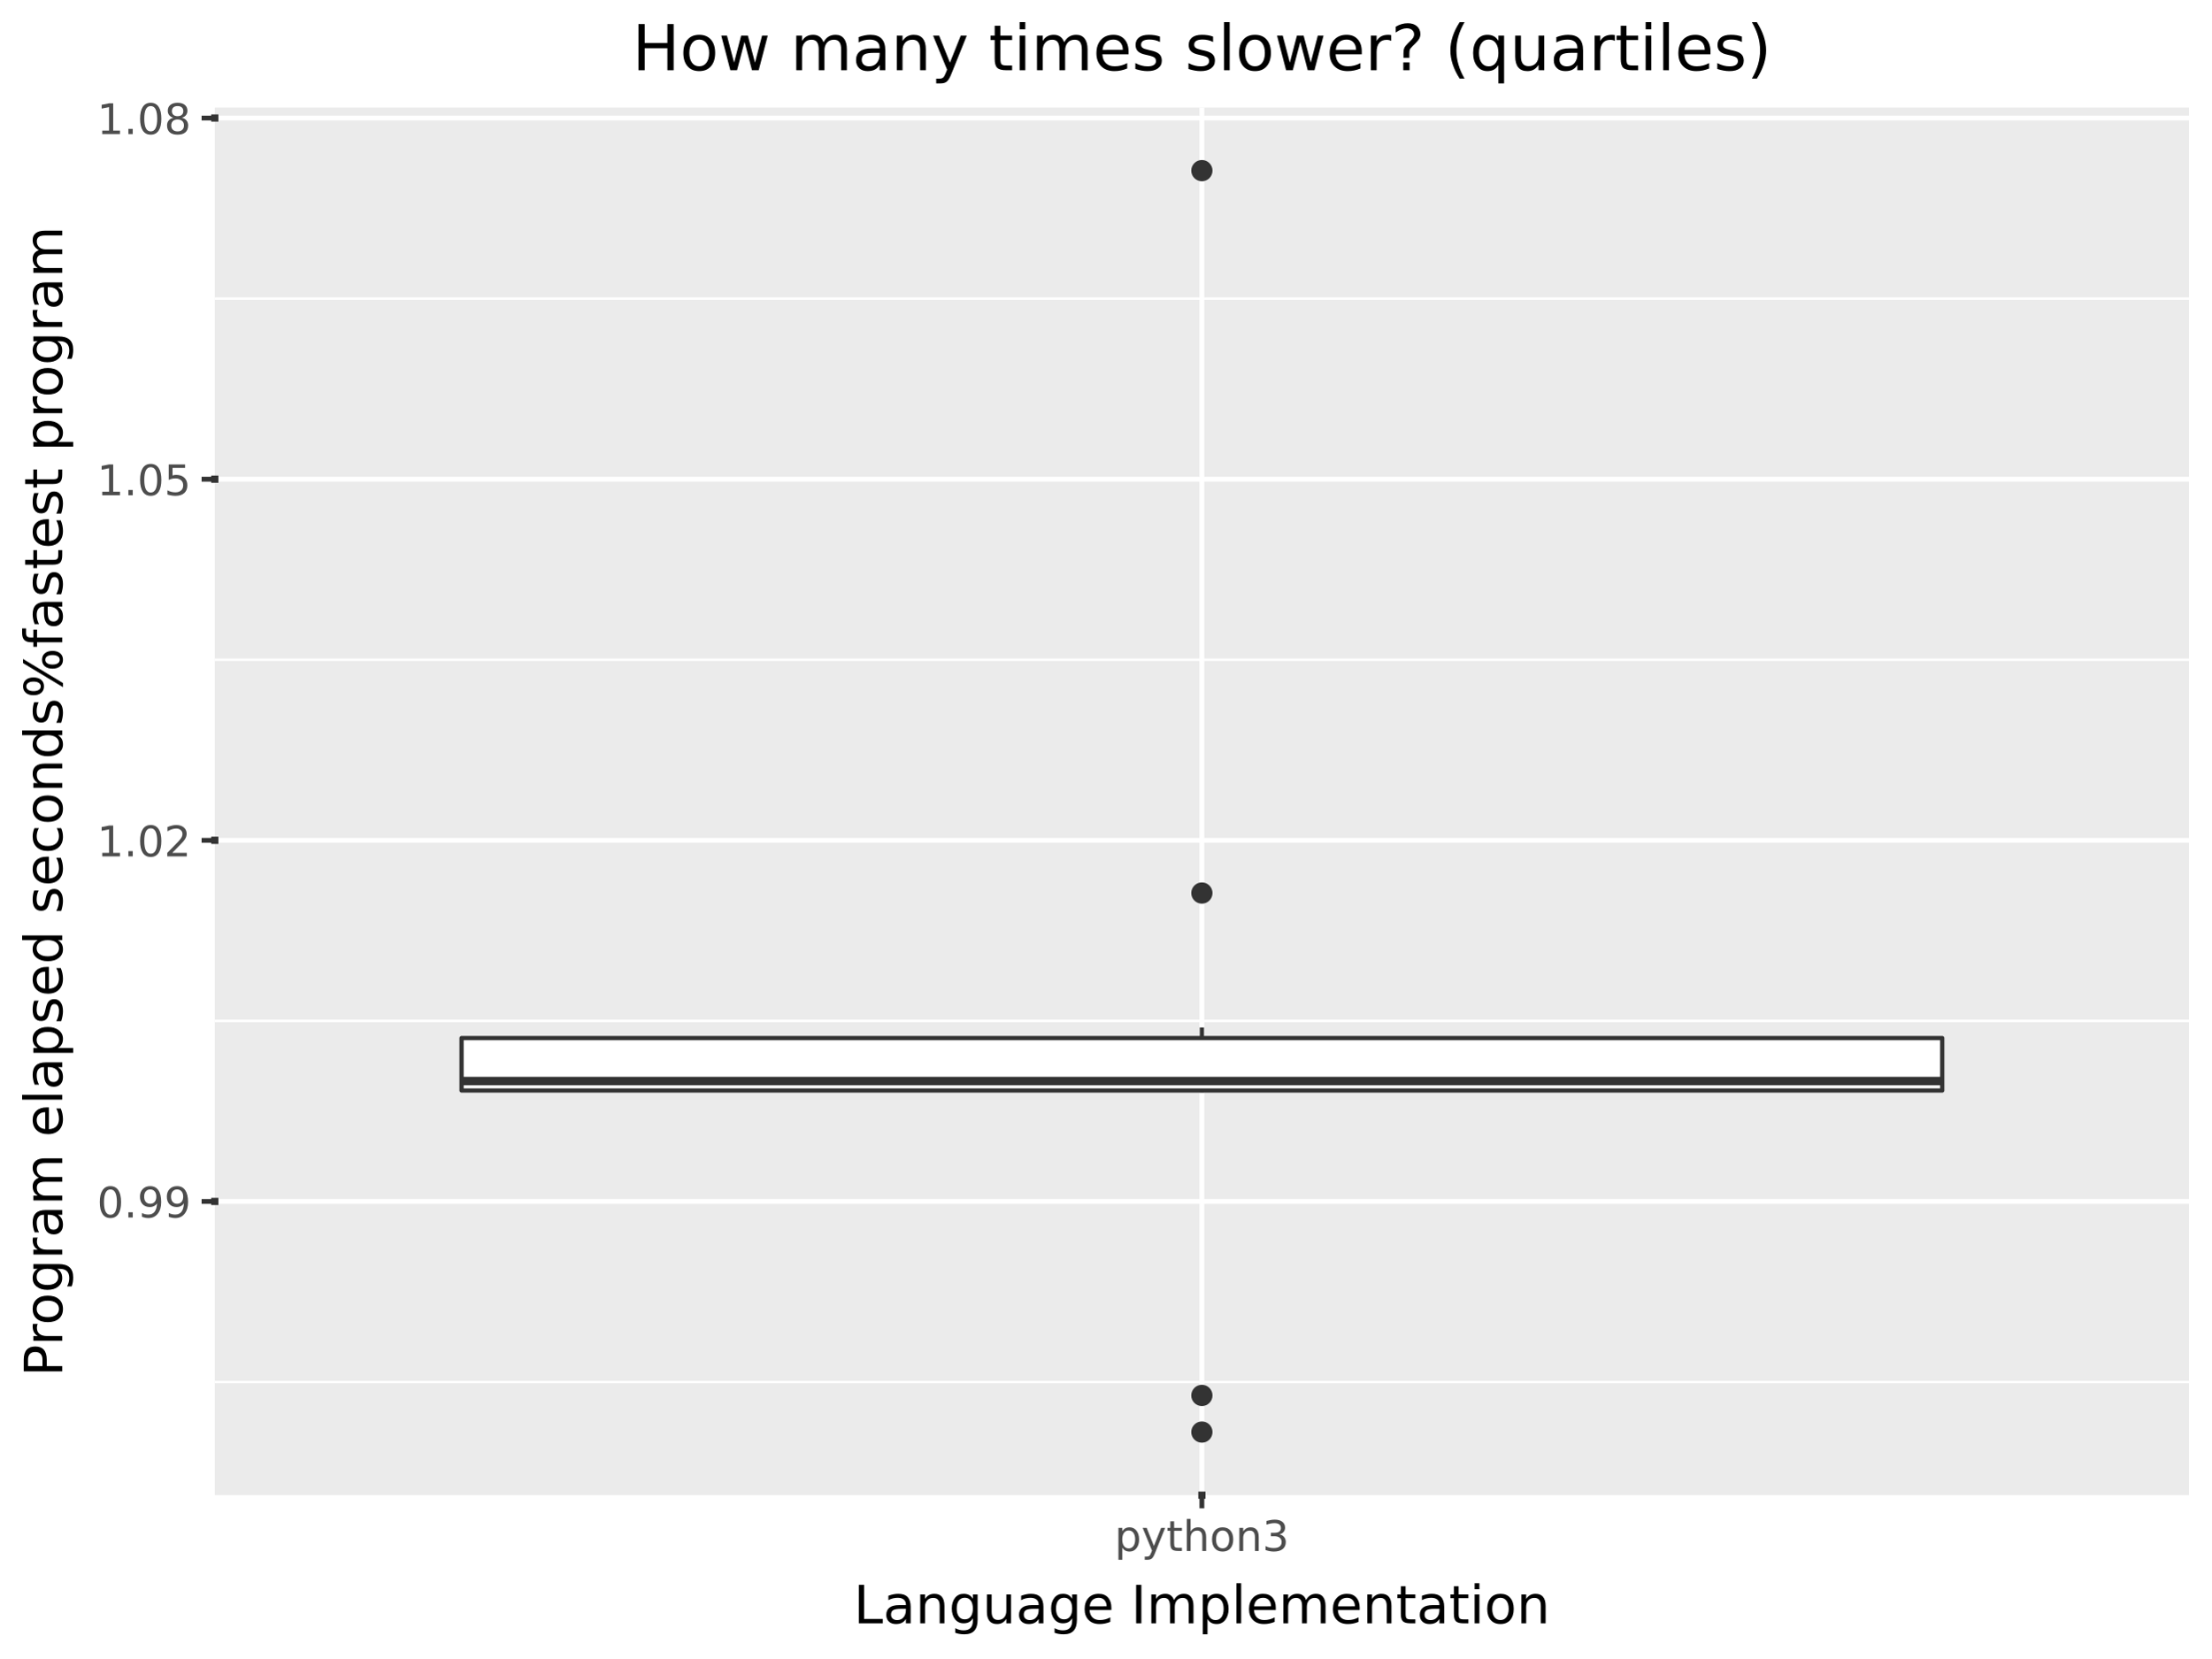
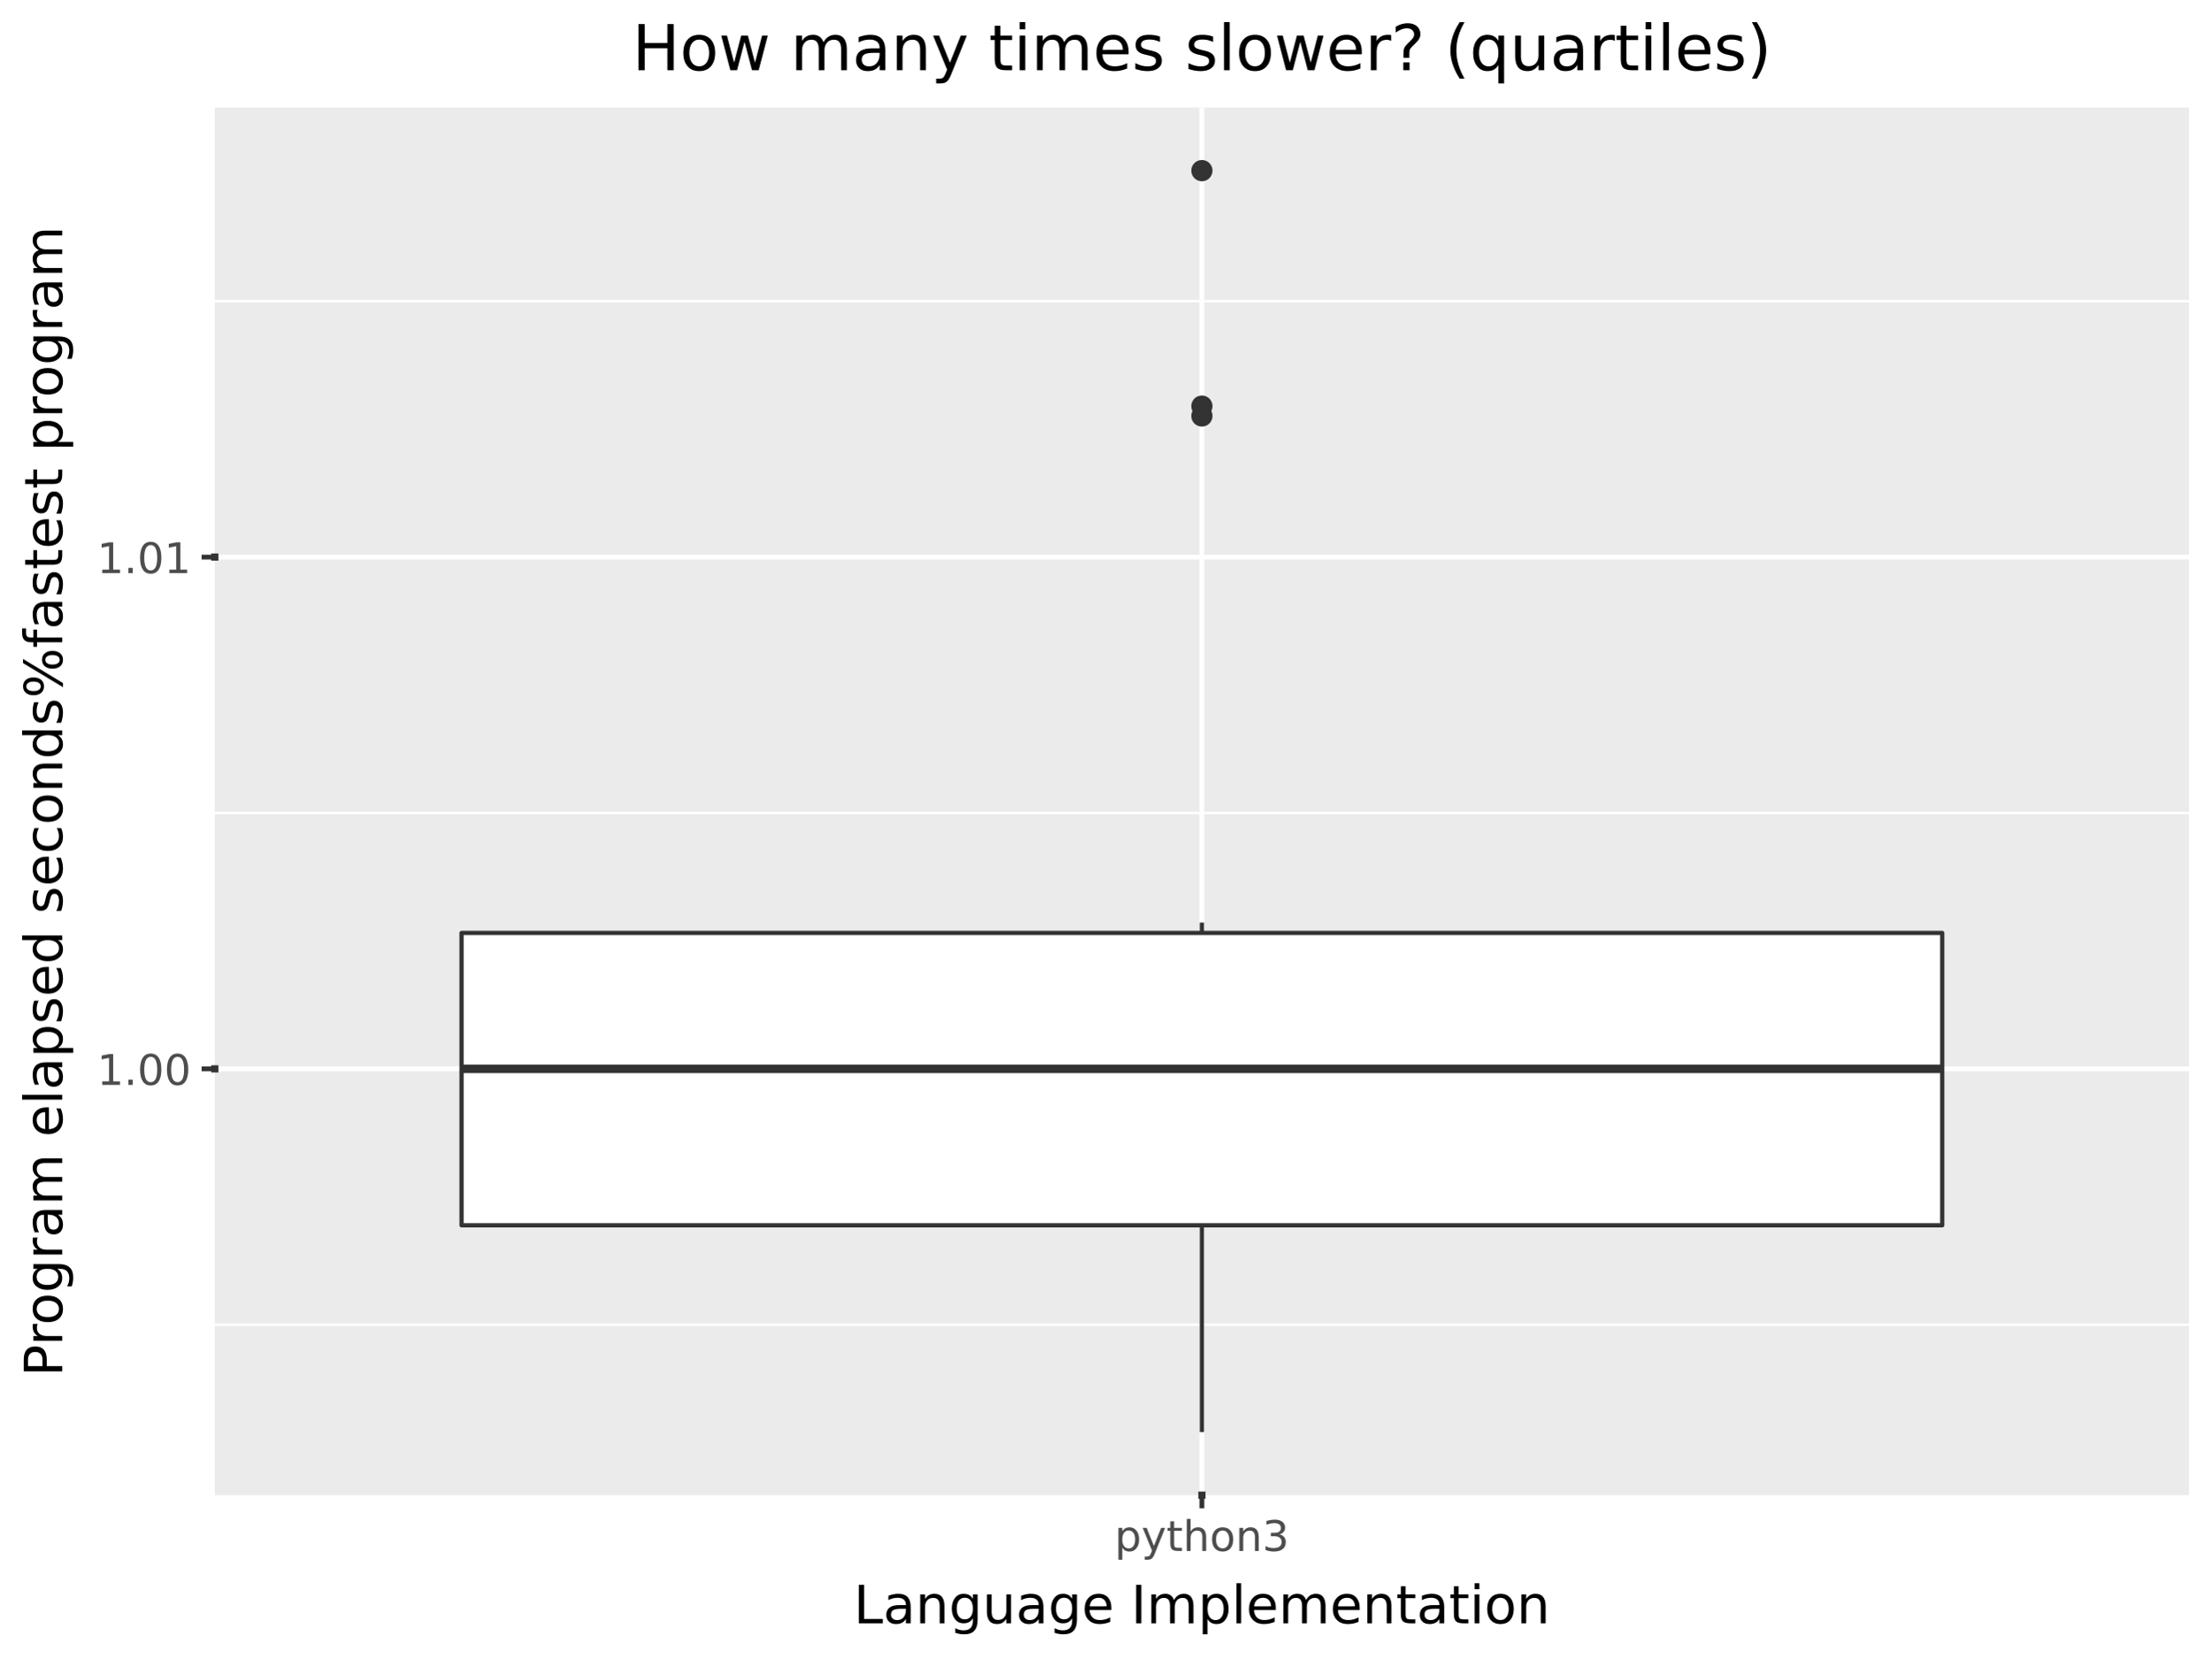
<svg xmlns="http://www.w3.org/2000/svg" xmlns:xlink="http://www.w3.org/1999/xlink" width="460.8pt" height="345.6pt" viewBox="0 0 460.8 345.6" version="1.1">
  <defs>
    <style type="text/css">*{stroke-linejoin: round; stroke-linecap: butt}</style>
  </defs>
  <g id="figure_1">
    <g id="patch_1">
      <path d="M 0 345.6  L 460.8 345.6  L 460.8 0  L 0 0  z " style="fill: #ffffff" />
    </g>
    <g id="patch_2">
      <path d="M 0 345.6  L 460.8 345.6  L 460.8 0  L 0 0  L 0 345.6  z " style="fill: none; stroke: #ffffff; stroke-linejoin: miter" />
    </g>
    <g id="axes_1">
      <g id="patch_3">
        <path d="M 44.761 311.632  L 456.192 311.632  L 456.192 22.417  L 44.761 22.417  z " style="fill: #ebebeb" />
      </g>
      <g id="matplotlib.axis_1">
        <g id="xtick_1">
          <g id="line2d_1">
-             <path d="M 250.476 311.632  L 250.476 22.417  " clip-path="url(#p1c4b554a2f)" style="fill: none; stroke: #ffffff; stroke-linecap: square" />
+             <path d="M 250.476 311.632  L 250.476 22.417  " clip-path="url(#p8080b2c2c6)" style="fill: none; stroke: #ffffff; stroke-linecap: square" />
          </g>
          <g id="line2d_2">
            <path d="M 250.476 311.632  " style="fill: none; stroke: #333333; stroke-width: 1.5; stroke-linecap: square" />
            <defs>
-               <path id="mcae580d9ba" d="M 0 0  L 0 2.75  " style="stroke: #333333" />
+               <path id="mbd0a639ece" d="M 0 0  L 0 2.75  " style="stroke: #333333" />
            </defs>
            <g>
-               <use xlink:href="#mcae580d9ba" x="250.476" y="311.632" style="fill: #333333; stroke: #333333" />
+               <use xlink:href="#mbd0a639ece" x="250.476" y="311.632" style="fill: #333333; stroke: #333333" />
            </g>
          </g>
          <g id="text_1">
            <g style="fill: #4d4d4d" transform="translate(232.2851 323.2691) scale(0.088 -0.088)">
              <defs>
                <path id="DejaVuSans-53" d="M 1159 525  L 1159 -1331  L 581 -1331  L 581 3500  L 1159 3500  L 1159 2969  Q 1341 3281 1617 3432  Q 1894 3584 2278 3584  Q 2916 3584 3314 3078  Q 3713 2572 3713 1747  Q 3713 922 3314 415  Q 2916 -91 2278 -91  Q 1894 -91 1617 61  Q 1341 213 1159 525  z M 3116 1747  Q 3116 2381 2855 2742  Q 2594 3103 2138 3103  Q 1681 3103 1420 2742  Q 1159 2381 1159 1747  Q 1159 1113 1420 752  Q 1681 391 2138 391  Q 2594 391 2855 752  Q 3116 1113 3116 1747  z " transform="scale(0.015625)" />
                <path id="DejaVuSans-5c" d="M 2059 -325  Q 1816 -950 1584 -1140  Q 1353 -1331 966 -1331  L 506 -1331  L 506 -850  L 844 -850  Q 1081 -850 1212 -737  Q 1344 -625 1503 -206  L 1606 56  L 191 3500  L 800 3500  L 1894 763  L 2988 3500  L 3597 3500  L 2059 -325  z " transform="scale(0.015625)" />
                <path id="DejaVuSans-57" d="M 1172 4494  L 1172 3500  L 2356 3500  L 2356 3053  L 1172 3053  L 1172 1153  Q 1172 725 1289 603  Q 1406 481 1766 481  L 2356 481  L 2356 0  L 1766 0  Q 1100 0 847 248  Q 594 497 594 1153  L 594 3053  L 172 3053  L 172 3500  L 594 3500  L 594 4494  L 1172 4494  z " transform="scale(0.015625)" />
                <path id="DejaVuSans-4b" d="M 3513 2113  L 3513 0  L 2938 0  L 2938 2094  Q 2938 2591 2744 2837  Q 2550 3084 2163 3084  Q 1697 3084 1428 2787  Q 1159 2491 1159 1978  L 1159 0  L 581 0  L 581 4863  L 1159 4863  L 1159 2956  Q 1366 3272 1645 3428  Q 1925 3584 2291 3584  Q 2894 3584 3203 3211  Q 3513 2838 3513 2113  z " transform="scale(0.015625)" />
                <path id="DejaVuSans-52" d="M 1959 3097  Q 1497 3097 1228 2736  Q 959 2375 959 1747  Q 959 1119 1226 758  Q 1494 397 1959 397  Q 2419 397 2687 759  Q 2956 1122 2956 1747  Q 2956 2369 2687 2733  Q 2419 3097 1959 3097  z M 1959 3584  Q 2709 3584 3137 3096  Q 3566 2609 3566 1747  Q 3566 888 3137 398  Q 2709 -91 1959 -91  Q 1206 -91 779 398  Q 353 888 353 1747  Q 353 2609 779 3096  Q 1206 3584 1959 3584  z " transform="scale(0.015625)" />
                <path id="DejaVuSans-51" d="M 3513 2113  L 3513 0  L 2938 0  L 2938 2094  Q 2938 2591 2744 2837  Q 2550 3084 2163 3084  Q 1697 3084 1428 2787  Q 1159 2491 1159 1978  L 1159 0  L 581 0  L 581 3500  L 1159 3500  L 1159 2956  Q 1366 3272 1645 3428  Q 1925 3584 2291 3584  Q 2894 3584 3203 3211  Q 3513 2838 3513 2113  z " transform="scale(0.015625)" />
                <path id="DejaVuSans-16" d="M 2597 2516  Q 3050 2419 3304 2112  Q 3559 1806 3559 1356  Q 3559 666 3084 287  Q 2609 -91 1734 -91  Q 1441 -91 1130 -33  Q 819 25 488 141  L 488 750  Q 750 597 1062 519  Q 1375 441 1716 441  Q 2309 441 2620 675  Q 2931 909 2931 1356  Q 2931 1769 2642 2001  Q 2353 2234 1838 2234  L 1294 2234  L 1294 2753  L 1863 2753  Q 2328 2753 2575 2939  Q 2822 3125 2822 3475  Q 2822 3834 2567 4026  Q 2313 4219 1838 4219  Q 1578 4219 1281 4162  Q 984 4106 628 3988  L 628 4550  Q 988 4650 1302 4700  Q 1616 4750 1894 4750  Q 2613 4750 3031 4423  Q 3450 4097 3450 3541  Q 3450 3153 3228 2886  Q 3006 2619 2597 2516  z " transform="scale(0.015625)" />
              </defs>
              <use xlink:href="#DejaVuSans-53" />
              <use xlink:href="#DejaVuSans-5c" transform="translate(63.48438 0)" />
              <use xlink:href="#DejaVuSans-57" transform="translate(122.6719 0)" />
              <use xlink:href="#DejaVuSans-4b" transform="translate(161.875 0)" />
              <use xlink:href="#DejaVuSans-52" transform="translate(225.25 0)" />
              <use xlink:href="#DejaVuSans-51" transform="translate(286.4375 0)" />
              <use xlink:href="#DejaVuSans-16" transform="translate(349.8125 0)" />
            </g>
          </g>
        </g>
      </g>
      <g id="matplotlib.axis_2">
        <g id="ytick_1">
          <g id="line2d_3">
-             <path d="M 44.761 250.419  L 456.192 250.419  " clip-path="url(#p1c4b554a2f)" style="fill: none; stroke: #ffffff; stroke-linecap: square" />
+             <path d="M 44.761 222.78  L 456.192 222.78  " clip-path="url(#p8080b2c2c6)" style="fill: none; stroke: #ffffff; stroke-linecap: square" />
          </g>
          <g id="line2d_4">
-             <path d="M 44.761 250.419  " style="fill: none; stroke: #333333; stroke-width: 1.5; stroke-linecap: square" />
+             <path d="M 44.761 222.78  " style="fill: none; stroke: #333333; stroke-width: 1.5; stroke-linecap: square" />
            <defs>
-               <path id="m27275b7d5e" d="M 0 0  L -2.75 0  " style="stroke: #333333" />
+               <path id="m507a0e47c1" d="M 0 0  L -2.75 0  " style="stroke: #333333" />
            </defs>
            <g>
-               <use xlink:href="#m27275b7d5e" x="44.761" y="250.419" style="fill: #333333; stroke: #333333" />
+               <use xlink:href="#m507a0e47c1" x="44.761" y="222.78" style="fill: #333333; stroke: #333333" />
            </g>
          </g>
          <g id="text_2">
-             <g style="fill: #4d4d4d" transform="translate(20.21686 253.7616) scale(0.088 -0.088)">
-               <defs>
-                 <path id="DejaVuSans-13" d="M 2034 4250  Q 1547 4250 1301 3770  Q 1056 3291 1056 2328  Q 1056 1369 1301 889  Q 1547 409 2034 409  Q 2525 409 2770 889  Q 3016 1369 3016 2328  Q 3016 3291 2770 3770  Q 2525 4250 2034 4250  z M 2034 4750  Q 2819 4750 3233 4129  Q 3647 3509 3647 2328  Q 3647 1150 3233 529  Q 2819 -91 2034 -91  Q 1250 -91 836 529  Q 422 1150 422 2328  Q 422 3509 836 4129  Q 1250 4750 2034 4750  z " transform="scale(0.015625)" />
-                 <path id="DejaVuSans-11" d="M 684 794  L 1344 794  L 1344 0  L 684 0  L 684 794  z " transform="scale(0.015625)" />
-                 <path id="DejaVuSans-1c" d="M 703 97  L 703 672  Q 941 559 1184 500  Q 1428 441 1663 441  Q 2288 441 2617 861  Q 2947 1281 2994 2138  Q 2813 1869 2534 1725  Q 2256 1581 1919 1581  Q 1219 1581 811 2004  Q 403 2428 403 3163  Q 403 3881 828 4315  Q 1253 4750 1959 4750  Q 2769 4750 3195 4129  Q 3622 3509 3622 2328  Q 3622 1225 3098 567  Q 2575 -91 1691 -91  Q 1453 -91 1209 -44  Q 966 3 703 97  z M 1959 2075  Q 2384 2075 2632 2365  Q 2881 2656 2881 3163  Q 2881 3666 2632 3958  Q 2384 4250 1959 4250  Q 1534 4250 1286 3958  Q 1038 3666 1038 3163  Q 1038 2656 1286 2365  Q 1534 2075 1959 2075  z " transform="scale(0.015625)" />
-               </defs>
-               <use xlink:href="#DejaVuSans-13" />
-               <use xlink:href="#DejaVuSans-11" transform="translate(63.625 0)" />
-               <use xlink:href="#DejaVuSans-1c" transform="translate(95.40625 0)" />
-               <use xlink:href="#DejaVuSans-1c" transform="translate(159.0312 0)" />
-             </g>
-           </g>
-         </g>
-         <g id="ytick_2">
-           <g id="line2d_5">
-             <path d="M 44.761 175.147  L 456.192 175.147  " clip-path="url(#p1c4b554a2f)" style="fill: none; stroke: #ffffff; stroke-linecap: square" />
-           </g>
-           <g id="line2d_6">
-             <path d="M 44.761 175.147  " style="fill: none; stroke: #333333; stroke-width: 1.5; stroke-linecap: square" />
-             <g>
-               <use xlink:href="#m27275b7d5e" x="44.761" y="175.147" style="fill: #333333; stroke: #333333" />
-             </g>
-           </g>
-           <g id="text_3">
-             <g style="fill: #4d4d4d" transform="translate(20.21686 178.4903) scale(0.088 -0.088)">
+             <g style="fill: #4d4d4d" transform="translate(20.21686 226.1228) scale(0.088 -0.088)">
              <defs>
                <path id="DejaVuSans-14" d="M 794 531  L 1825 531  L 1825 4091  L 703 3866  L 703 4441  L 1819 4666  L 2450 4666  L 2450 531  L 3481 531  L 3481 0  L 794 0  L 794 531  z " transform="scale(0.015625)" />
-                 <path id="DejaVuSans-15" d="M 1228 531  L 3431 531  L 3431 0  L 469 0  L 469 531  Q 828 903 1448 1529  Q 2069 2156 2228 2338  Q 2531 2678 2651 2914  Q 2772 3150 2772 3378  Q 2772 3750 2511 3984  Q 2250 4219 1831 4219  Q 1534 4219 1204 4116  Q 875 4013 500 3803  L 500 4441  Q 881 4594 1212 4672  Q 1544 4750 1819 4750  Q 2544 4750 2975 4387  Q 3406 4025 3406 3419  Q 3406 3131 3298 2873  Q 3191 2616 2906 2266  Q 2828 2175 2409 1742  Q 1991 1309 1228 531  z " transform="scale(0.015625)" />
+                 <path id="DejaVuSans-11" d="M 684 794  L 1344 794  L 1344 0  L 684 0  L 684 794  z " transform="scale(0.015625)" />
+                 <path id="DejaVuSans-13" d="M 2034 4250  Q 1547 4250 1301 3770  Q 1056 3291 1056 2328  Q 1056 1369 1301 889  Q 1547 409 2034 409  Q 2525 409 2770 889  Q 3016 1369 3016 2328  Q 3016 3291 2770 3770  Q 2525 4250 2034 4250  z M 2034 4750  Q 2819 4750 3233 4129  Q 3647 3509 3647 2328  Q 3647 1150 3233 529  Q 2819 -91 2034 -91  Q 1250 -91 836 529  Q 422 1150 422 2328  Q 422 3509 836 4129  Q 1250 4750 2034 4750  z " transform="scale(0.015625)" />
              </defs>
              <use xlink:href="#DejaVuSans-14" />
              <use xlink:href="#DejaVuSans-11" transform="translate(63.625 0)" />
              <use xlink:href="#DejaVuSans-13" transform="translate(95.40625 0)" />
-               <use xlink:href="#DejaVuSans-15" transform="translate(159.0312 0)" />
-             </g>
-           </g>
-         </g>
-         <g id="ytick_3">
-           <g id="line2d_7">
-             <path d="M 44.761 99.876  L 456.192 99.876  " clip-path="url(#p1c4b554a2f)" style="fill: none; stroke: #ffffff; stroke-linecap: square" />
-           </g>
-           <g id="line2d_8">
-             <path d="M 44.761 99.876  " style="fill: none; stroke: #333333; stroke-width: 1.5; stroke-linecap: square" />
+               <use xlink:href="#DejaVuSans-13" transform="translate(159.0312 0)" />
+             </g>
+           </g>
+         </g>
+         <g id="ytick_2">
+           <g id="line2d_5">
+             <path d="M 44.761 116.114  L 456.192 116.114  " clip-path="url(#p8080b2c2c6)" style="fill: none; stroke: #ffffff; stroke-linecap: square" />
+           </g>
+           <g id="line2d_6">
+             <path d="M 44.761 116.114  " style="fill: none; stroke: #333333; stroke-width: 1.5; stroke-linecap: square" />
            <g>
-               <use xlink:href="#m27275b7d5e" x="44.761" y="99.876" style="fill: #333333; stroke: #333333" />
-             </g>
-           </g>
-           <g id="text_4">
-             <g style="fill: #4d4d4d" transform="translate(20.21686 103.2191) scale(0.088 -0.088)">
-               <defs>
-                 <path id="DejaVuSans-18" d="M 691 4666  L 3169 4666  L 3169 4134  L 1269 4134  L 1269 2991  Q 1406 3038 1543 3061  Q 1681 3084 1819 3084  Q 2600 3084 3056 2656  Q 3513 2228 3513 1497  Q 3513 744 3044 326  Q 2575 -91 1722 -91  Q 1428 -91 1123 -41  Q 819 9 494 109  L 494 744  Q 775 591 1075 516  Q 1375 441 1709 441  Q 2250 441 2565 725  Q 2881 1009 2881 1497  Q 2881 1984 2565 2268  Q 2250 2553 1709 2553  Q 1456 2553 1204 2497  Q 953 2441 691 2322  L 691 4666  z " transform="scale(0.015625)" />
-               </defs>
+               <use xlink:href="#m507a0e47c1" x="44.761" y="116.114" style="fill: #333333; stroke: #333333" />
+             </g>
+           </g>
+           <g id="text_3">
+             <g style="fill: #4d4d4d" transform="translate(20.21686 119.457) scale(0.088 -0.088)">
              <use xlink:href="#DejaVuSans-14" />
              <use xlink:href="#DejaVuSans-11" transform="translate(63.625 0)" />
              <use xlink:href="#DejaVuSans-13" transform="translate(95.40625 0)" />
-               <use xlink:href="#DejaVuSans-18" transform="translate(159.0312 0)" />
-             </g>
+               <use xlink:href="#DejaVuSans-14" transform="translate(159.0312 0)" />
+             </g>
+           </g>
+         </g>
+         <g id="ytick_3">
+           <g id="line2d_7">
+             <path d="M 44.761 276.113  L 456.192 276.113  " clip-path="url(#p8080b2c2c6)" style="fill: none; stroke: #ffffff; stroke-width: 0.5; stroke-linecap: square" />
          </g>
        </g>
        <g id="ytick_4">
+           <g id="line2d_8">
+             <path d="M 44.761 169.447  L 456.192 169.447  " clip-path="url(#p8080b2c2c6)" style="fill: none; stroke: #ffffff; stroke-width: 0.5; stroke-linecap: square" />
+           </g>
+         </g>
+         <g id="ytick_5">
          <g id="line2d_9">
-             <path d="M 44.761 24.605  L 456.192 24.605  " clip-path="url(#p1c4b554a2f)" style="fill: none; stroke: #ffffff; stroke-linecap: square" />
-           </g>
-           <g id="line2d_10">
-             <path d="M 44.761 24.605  " style="fill: none; stroke: #333333; stroke-width: 1.5; stroke-linecap: square" />
-             <g>
-               <use xlink:href="#m27275b7d5e" x="44.761" y="24.605" style="fill: #333333; stroke: #333333" />
-             </g>
-           </g>
-           <g id="text_5">
-             <g style="fill: #4d4d4d" transform="translate(20.21686 27.94779) scale(0.088 -0.088)">
-               <defs>
-                 <path id="DejaVuSans-1b" d="M 2034 2216  Q 1584 2216 1326 1975  Q 1069 1734 1069 1313  Q 1069 891 1326 650  Q 1584 409 2034 409  Q 2484 409 2743 651  Q 3003 894 3003 1313  Q 3003 1734 2745 1975  Q 2488 2216 2034 2216  z M 1403 2484  Q 997 2584 770 2862  Q 544 3141 544 3541  Q 544 4100 942 4425  Q 1341 4750 2034 4750  Q 2731 4750 3128 4425  Q 3525 4100 3525 3541  Q 3525 3141 3298 2862  Q 3072 2584 2669 2484  Q 3125 2378 3379 2068  Q 3634 1759 3634 1313  Q 3634 634 3220 271  Q 2806 -91 2034 -91  Q 1263 -91 848 271  Q 434 634 434 1313  Q 434 1759 690 2068  Q 947 2378 1403 2484  z M 1172 3481  Q 1172 3119 1398 2916  Q 1625 2713 2034 2713  Q 2441 2713 2670 2916  Q 2900 3119 2900 3481  Q 2900 3844 2670 4047  Q 2441 4250 2034 4250  Q 1625 4250 1398 4047  Q 1172 3844 1172 3481  z " transform="scale(0.015625)" />
-               </defs>
-               <use xlink:href="#DejaVuSans-14" />
-               <use xlink:href="#DejaVuSans-11" transform="translate(63.625 0)" />
-               <use xlink:href="#DejaVuSans-13" transform="translate(95.40625 0)" />
-               <use xlink:href="#DejaVuSans-1b" transform="translate(159.0312 0)" />
-             </g>
-           </g>
-         </g>
-         <g id="ytick_5">
-           <g id="line2d_11">
-             <path d="M 44.761 288.054  L 456.192 288.054  " clip-path="url(#p1c4b554a2f)" style="fill: none; stroke: #ffffff; stroke-width: 0.5; stroke-linecap: square" />
-           </g>
-         </g>
-         <g id="ytick_6">
-           <g id="line2d_12">
-             <path d="M 44.761 212.783  L 456.192 212.783  " clip-path="url(#p1c4b554a2f)" style="fill: none; stroke: #ffffff; stroke-width: 0.5; stroke-linecap: square" />
-           </g>
-         </g>
-         <g id="ytick_7">
-           <g id="line2d_13">
-             <path d="M 44.761 137.512  L 456.192 137.512  " clip-path="url(#p1c4b554a2f)" style="fill: none; stroke: #ffffff; stroke-width: 0.5; stroke-linecap: square" />
-           </g>
-         </g>
-         <g id="ytick_8">
-           <g id="line2d_14">
-             <path d="M 44.761 62.24  L 456.192 62.24  " clip-path="url(#p1c4b554a2f)" style="fill: none; stroke: #ffffff; stroke-width: 0.5; stroke-linecap: square" />
+             <path d="M 44.761 62.781  L 456.192 62.781  " clip-path="url(#p8080b2c2c6)" style="fill: none; stroke: #ffffff; stroke-width: 0.5; stroke-linecap: square" />
          </g>
        </g>
      </g>
      <g id="PathCollection_1">
-         <path d="M 250.476 187.91  C 250.946 187.91 251.397 187.723 251.73 187.39  C 252.062 187.058 252.249 186.607 252.249 186.137  C 252.249 185.667 252.062 185.216 251.73 184.884  C 251.397 184.551 250.946 184.365 250.476 184.365  C 250.006 184.365 249.555 184.551 249.223 184.884  C 248.891 185.216 248.704 185.667 248.704 186.137  C 248.704 186.607 248.891 187.058 249.223 187.39  C 249.555 187.723 250.006 187.91 250.476 187.91  z " clip-path="url(#p1c4b554a2f)" style="fill: #333333; stroke: #333333; stroke-width: 0.886" />
-         <path d="M 250.476 292.623  C 250.946 292.623 251.397 292.436 251.73 292.104  C 252.062 291.771 252.249 291.32 252.249 290.85  C 252.249 290.38 252.062 289.929 251.73 289.597  C 251.397 289.265 250.946 289.078 250.476 289.078  C 250.006 289.078 249.555 289.265 249.223 289.597  C 248.891 289.929 248.704 290.38 248.704 290.85  C 248.704 291.32 248.891 291.771 249.223 292.104  C 249.555 292.436 250.006 292.623 250.476 292.623  z " clip-path="url(#p1c4b554a2f)" style="fill: #333333; stroke: #333333; stroke-width: 0.886" />
-         <path d="M 250.476 300.259  C 250.946 300.259 251.397 300.072 251.73 299.74  C 252.062 299.407 252.249 298.956 252.249 298.486  C 252.249 298.016 252.062 297.565 251.73 297.233  C 251.397 296.901 250.946 296.714 250.476 296.714  C 250.006 296.714 249.555 296.901 249.223 297.233  C 248.891 297.565 248.704 298.016 248.704 298.486  C 248.704 298.956 248.891 299.407 249.223 299.74  C 249.555 300.072 250.006 300.259 250.476 300.259  z " clip-path="url(#p1c4b554a2f)" style="fill: #333333; stroke: #333333; stroke-width: 0.886" />
-         <path d="M 250.476 37.336  C 250.946 37.336 251.397 37.149 251.73 36.817  C 252.062 36.484 252.249 36.033 252.249 35.563  C 252.249 35.093 252.062 34.642 251.73 34.31  C 251.397 33.977 250.946 33.791 250.476 33.791  C 250.006 33.791 249.555 33.977 249.223 34.31  C 248.891 34.642 248.704 35.093 248.704 35.563  C 248.704 36.033 248.891 36.484 249.223 36.817  C 249.555 37.149 250.006 37.336 250.476 37.336  z " clip-path="url(#p1c4b554a2f)" style="fill: #333333; stroke: #333333; stroke-width: 0.886" />
+         <path d="M 250.476 88.468  C 250.946 88.468 251.397 88.282 251.73 87.949  C 252.062 87.617 252.249 87.166 252.249 86.696  C 252.249 86.226 252.062 85.775 251.73 85.443  C 251.397 85.11 250.946 84.923 250.476 84.923  C 250.006 84.923 249.555 85.11 249.223 85.443  C 248.891 85.775 248.704 86.226 248.704 86.696  C 248.704 87.166 248.891 87.617 249.223 87.949  C 249.555 88.282 250.006 88.468 250.476 88.468  z " clip-path="url(#p8080b2c2c6)" style="fill: #333333; stroke: #333333; stroke-width: 0.886" />
+         <path d="M 250.476 37.336  C 250.946 37.336 251.397 37.149 251.73 36.817  C 252.062 36.484 252.249 36.033 252.249 35.563  C 252.249 35.093 252.062 34.642 251.73 34.31  C 251.397 33.977 250.946 33.791 250.476 33.791  C 250.006 33.791 249.555 33.977 249.223 34.31  C 248.891 34.642 248.704 35.093 248.704 35.563  C 248.704 36.033 248.891 36.484 249.223 36.817  C 249.555 37.149 250.006 37.336 250.476 37.336  z " clip-path="url(#p8080b2c2c6)" style="fill: #333333; stroke: #333333; stroke-width: 0.886" />
+         <path d="M 250.476 86.419  C 250.946 86.419 251.397 86.233 251.73 85.9  C 252.062 85.568 252.249 85.117 252.249 84.647  C 252.249 84.177 252.062 83.726 251.73 83.394  C 251.397 83.061 250.946 82.874 250.476 82.874  C 250.006 82.874 249.555 83.061 249.223 83.394  C 248.891 83.726 248.704 84.177 248.704 84.647  C 248.704 85.117 248.891 85.568 249.223 85.9  C 249.555 86.233 250.006 86.419 250.476 86.419  z " clip-path="url(#p8080b2c2c6)" style="fill: #333333; stroke: #333333; stroke-width: 0.886" />
      </g>
      <g id="LineCollection_1">
-         <path d="M 250.476 216.369  L 250.476 214.158  " clip-path="url(#p1c4b554a2f)" style="fill: none; stroke: #333333; stroke-width: 0.886" />
-         <path d="M 250.476 227.288  L 250.476 227.675  " clip-path="url(#p1c4b554a2f)" style="fill: none; stroke: #333333; stroke-width: 0.886" />
+         <path d="M 250.476 194.452  L 250.476 192.295  " clip-path="url(#p8080b2c2c6)" style="fill: none; stroke: #333333; stroke-width: 0.886" />
+         <path d="M 250.476 255.39  L 250.476 298.486  " clip-path="url(#p8080b2c2c6)" style="fill: none; stroke: #333333; stroke-width: 0.886" />
      </g>
      <g id="PolyCollection_1">
        <defs>
-           <path id="ma9bf8741ef" d="M 96.19 -129.231  L 96.19 -129.231  L 404.763 -129.231  L 404.763 -118.312  L 96.19 -118.312  z " style="stroke: #333333; stroke-width: 0.886" />
-         </defs>
-         <g clip-path="url(#p1c4b554a2f)">
-           <use xlink:href="#ma9bf8741ef" x="0" y="345.6" style="fill: #ffffff; stroke: #333333; stroke-width: 0.886" />
+           <path id="m33cadb272f" d="M 96.19 -151.148  L 96.19 -151.148  L 404.763 -151.148  L 404.763 -90.21  L 96.19 -90.21  z " style="stroke: #333333; stroke-width: 0.886" />
+         </defs>
+         <g clip-path="url(#p8080b2c2c6)">
+           <use xlink:href="#m33cadb272f" x="0" y="345.6" style="fill: #ffffff; stroke: #333333; stroke-width: 0.886" />
        </g>
      </g>
      <g id="LineCollection_2">
-         <path d="M 96.19 225.328  L 404.763 225.328  " clip-path="url(#p1c4b554a2f)" style="fill: none; stroke: #333333; stroke-width: 1.772" />
-       </g>
-     </g>
-     <g id="text_6">
+         <path d="M 96.19 222.78  L 404.763 222.78  " clip-path="url(#p8080b2c2c6)" style="fill: none; stroke: #333333; stroke-width: 1.772" />
+       </g>
+     </g>
+     <g id="text_4">
      <g transform="translate(131.7557 14.63794) scale(0.132 -0.132)">
        <defs>
          <path id="DejaVuSans-2b" d="M 628 4666  L 1259 4666  L 1259 2753  L 3553 2753  L 3553 4666  L 4184 4666  L 4184 0  L 3553 0  L 3553 2222  L 1259 2222  L 1259 0  L 628 0  L 628 4666  z " transform="scale(0.015625)" />
          <path id="DejaVuSans-5a" d="M 269 3500  L 844 3500  L 1563 769  L 2278 3500  L 2956 3500  L 3675 769  L 4391 3500  L 4966 3500  L 4050 0  L 3372 0  L 2619 2869  L 1863 0  L 1184 0  L 269 3500  z " transform="scale(0.015625)" />
          <path id="DejaVuSans-3" transform="scale(0.015625)" />
          <path id="DejaVuSans-50" d="M 3328 2828  Q 3544 3216 3844 3400  Q 4144 3584 4550 3584  Q 5097 3584 5394 3201  Q 5691 2819 5691 2113  L 5691 0  L 5113 0  L 5113 2094  Q 5113 2597 4934 2840  Q 4756 3084 4391 3084  Q 3944 3084 3684 2787  Q 3425 2491 3425 1978  L 3425 0  L 2847 0  L 2847 2094  Q 2847 2600 2669 2842  Q 2491 3084 2119 3084  Q 1678 3084 1418 2786  Q 1159 2488 1159 1978  L 1159 0  L 581 0  L 581 3500  L 1159 3500  L 1159 2956  Q 1356 3278 1631 3431  Q 1906 3584 2284 3584  Q 2666 3584 2933 3390  Q 3200 3197 3328 2828  z " transform="scale(0.015625)" />
          <path id="DejaVuSans-44" d="M 2194 1759  Q 1497 1759 1228 1600  Q 959 1441 959 1056  Q 959 750 1161 570  Q 1363 391 1709 391  Q 2188 391 2477 730  Q 2766 1069 2766 1631  L 2766 1759  L 2194 1759  z M 3341 1997  L 3341 0  L 2766 0  L 2766 531  Q 2569 213 2275 61  Q 1981 -91 1556 -91  Q 1019 -91 701 211  Q 384 513 384 1019  Q 384 1609 779 1909  Q 1175 2209 1959 2209  L 2766 2209  L 2766 2266  Q 2766 2663 2505 2880  Q 2244 3097 1772 3097  Q 1472 3097 1187 3025  Q 903 2953 641 2809  L 641 3341  Q 956 3463 1253 3523  Q 1550 3584 1831 3584  Q 2591 3584 2966 3190  Q 3341 2797 3341 1997  z " transform="scale(0.015625)" />
          <path id="DejaVuSans-4c" d="M 603 3500  L 1178 3500  L 1178 0  L 603 0  L 603 3500  z M 603 4863  L 1178 4863  L 1178 4134  L 603 4134  L 603 4863  z " transform="scale(0.015625)" />
          <path id="DejaVuSans-48" d="M 3597 1894  L 3597 1613  L 953 1613  Q 991 1019 1311 708  Q 1631 397 2203 397  Q 2534 397 2845 478  Q 3156 559 3463 722  L 3463 178  Q 3153 47 2828 -22  Q 2503 -91 2169 -91  Q 1331 -91 842 396  Q 353 884 353 1716  Q 353 2575 817 3079  Q 1281 3584 2069 3584  Q 2775 3584 3186 3129  Q 3597 2675 3597 1894  z M 3022 2063  Q 3016 2534 2758 2815  Q 2500 3097 2075 3097  Q 1594 3097 1305 2825  Q 1016 2553 972 2059  L 3022 2063  z " transform="scale(0.015625)" />
          <path id="DejaVuSans-56" d="M 2834 3397  L 2834 2853  Q 2591 2978 2328 3040  Q 2066 3103 1784 3103  Q 1356 3103 1142 2972  Q 928 2841 928 2578  Q 928 2378 1081 2264  Q 1234 2150 1697 2047  L 1894 2003  Q 2506 1872 2764 1633  Q 3022 1394 3022 966  Q 3022 478 2636 193  Q 2250 -91 1575 -91  Q 1294 -91 989 -36  Q 684 19 347 128  L 347 722  Q 666 556 975 473  Q 1284 391 1588 391  Q 1994 391 2212 530  Q 2431 669 2431 922  Q 2431 1156 2273 1281  Q 2116 1406 1581 1522  L 1381 1569  Q 847 1681 609 1914  Q 372 2147 372 2553  Q 372 3047 722 3315  Q 1072 3584 1716 3584  Q 2034 3584 2315 3537  Q 2597 3491 2834 3397  z " transform="scale(0.015625)" />
          <path id="DejaVuSans-4f" d="M 603 4863  L 1178 4863  L 1178 0  L 603 0  L 603 4863  z " transform="scale(0.015625)" />
          <path id="DejaVuSans-55" d="M 2631 2963  Q 2534 3019 2420 3045  Q 2306 3072 2169 3072  Q 1681 3072 1420 2755  Q 1159 2438 1159 1844  L 1159 0  L 581 0  L 581 3500  L 1159 3500  L 1159 2956  Q 1341 3275 1631 3429  Q 1922 3584 2338 3584  Q 2397 3584 2469 3576  Q 2541 3569 2628 3553  L 2631 2963  z " transform="scale(0.015625)" />
          <path id="DejaVuSans-22" d="M 1222 794  L 1856 794  L 1856 0  L 1222 0  L 1222 794  z M 1838 1253  L 1241 1253  L 1241 1734  Q 1241 2050 1328 2253  Q 1416 2456 1697 2725  L 1978 3003  Q 2156 3169 2236 3316  Q 2316 3463 2316 3616  Q 2316 3894 2111 4066  Q 1906 4238 1569 4238  Q 1322 4238 1042 4128  Q 763 4019 459 3809  L 459 4397  Q 753 4575 1054 4662  Q 1356 4750 1678 4750  Q 2253 4750 2601 4447  Q 2950 4144 2950 3647  Q 2950 3409 2837 3195  Q 2725 2981 2444 2713  L 2169 2444  Q 2022 2297 1961 2214  Q 1900 2131 1875 2053  Q 1856 1988 1847 1894  Q 1838 1800 1838 1638  L 1838 1253  z " transform="scale(0.015625)" />
          <path id="DejaVuSans-b" d="M 1984 4856  Q 1566 4138 1362 3434  Q 1159 2731 1159 2009  Q 1159 1288 1364 580  Q 1569 -128 1984 -844  L 1484 -844  Q 1016 -109 783 600  Q 550 1309 550 2009  Q 550 2706 781 3412  Q 1013 4119 1484 4856  L 1984 4856  z " transform="scale(0.015625)" />
          <path id="DejaVuSans-54" d="M 947 1747  Q 947 1113 1208 752  Q 1469 391 1925 391  Q 2381 391 2643 752  Q 2906 1113 2906 1747  Q 2906 2381 2643 2742  Q 2381 3103 1925 3103  Q 1469 3103 1208 2742  Q 947 2381 947 1747  z M 2906 525  Q 2725 213 2448 61  Q 2172 -91 1784 -91  Q 1150 -91 751 415  Q 353 922 353 1747  Q 353 2572 751 3078  Q 1150 3584 1784 3584  Q 2172 3584 2448 3432  Q 2725 3281 2906 2969  L 2906 3500  L 3481 3500  L 3481 -1331  L 2906 -1331  L 2906 525  z " transform="scale(0.015625)" />
          <path id="DejaVuSans-58" d="M 544 1381  L 544 3500  L 1119 3500  L 1119 1403  Q 1119 906 1312 657  Q 1506 409 1894 409  Q 2359 409 2629 706  Q 2900 1003 2900 1516  L 2900 3500  L 3475 3500  L 3475 0  L 2900 0  L 2900 538  Q 2691 219 2414 64  Q 2138 -91 1772 -91  Q 1169 -91 856 284  Q 544 659 544 1381  z M 1991 3584  L 1991 3584  z " transform="scale(0.015625)" />
          <path id="DejaVuSans-c" d="M 513 4856  L 1013 4856  Q 1481 4119 1714 3412  Q 1947 2706 1947 2009  Q 1947 1309 1714 600  Q 1481 -109 1013 -844  L 513 -844  Q 928 -128 1133 580  Q 1338 1288 1338 2009  Q 1338 2731 1133 3434  Q 928 4138 513 4856  z " transform="scale(0.015625)" />
        </defs>
        <use xlink:href="#DejaVuSans-2b" />
        <use xlink:href="#DejaVuSans-52" transform="translate(75.20312 0)" />
        <use xlink:href="#DejaVuSans-5a" transform="translate(136.3906 0)" />
        <use xlink:href="#DejaVuSans-3" transform="translate(218.1719 0)" />
        <use xlink:href="#DejaVuSans-50" transform="translate(249.9531 0)" />
        <use xlink:href="#DejaVuSans-44" transform="translate(347.3594 0)" />
        <use xlink:href="#DejaVuSans-51" transform="translate(408.6406 0)" />
        <use xlink:href="#DejaVuSans-5c" transform="translate(472.0156 0)" />
        <use xlink:href="#DejaVuSans-3" transform="translate(531.2031 0)" />
        <use xlink:href="#DejaVuSans-57" transform="translate(562.9844 0)" />
        <use xlink:href="#DejaVuSans-4c" transform="translate(602.1875 0)" />
        <use xlink:href="#DejaVuSans-50" transform="translate(629.9688 0)" />
        <use xlink:href="#DejaVuSans-48" transform="translate(727.375 0)" />
        <use xlink:href="#DejaVuSans-56" transform="translate(788.9062 0)" />
        <use xlink:href="#DejaVuSans-3" transform="translate(841 0)" />
        <use xlink:href="#DejaVuSans-56" transform="translate(872.7812 0)" />
        <use xlink:href="#DejaVuSans-4f" transform="translate(924.875 0)" />
        <use xlink:href="#DejaVuSans-52" transform="translate(952.6562 0)" />
        <use xlink:href="#DejaVuSans-5a" transform="translate(1013.844 0)" />
        <use xlink:href="#DejaVuSans-48" transform="translate(1095.625 0)" />
        <use xlink:href="#DejaVuSans-55" transform="translate(1157.156 0)" />
        <use xlink:href="#DejaVuSans-22" transform="translate(1198.266 0)" />
        <use xlink:href="#DejaVuSans-3" transform="translate(1251.344 0)" />
        <use xlink:href="#DejaVuSans-b" transform="translate(1283.125 0)" />
        <use xlink:href="#DejaVuSans-54" transform="translate(1322.141 0)" />
        <use xlink:href="#DejaVuSans-58" transform="translate(1385.625 0)" />
        <use xlink:href="#DejaVuSans-44" transform="translate(1449 0)" />
        <use xlink:href="#DejaVuSans-55" transform="translate(1510.281 0)" />
        <use xlink:href="#DejaVuSans-57" transform="translate(1551.391 0)" />
        <use xlink:href="#DejaVuSans-4c" transform="translate(1590.594 0)" />
        <use xlink:href="#DejaVuSans-4f" transform="translate(1618.375 0)" />
        <use xlink:href="#DejaVuSans-48" transform="translate(1646.156 0)" />
        <use xlink:href="#DejaVuSans-56" transform="translate(1707.688 0)" />
        <use xlink:href="#DejaVuSans-c" transform="translate(1759.781 0)" />
      </g>
    </g>
-     <g id="text_7">
+     <g id="text_5">
      <g transform="translate(177.9115 338.3494) scale(0.11 -0.11)">
        <defs>
          <path id="DejaVuSans-2f" d="M 628 4666  L 1259 4666  L 1259 531  L 3531 531  L 3531 0  L 628 0  L 628 4666  z " transform="scale(0.015625)" />
          <path id="DejaVuSans-4a" d="M 2906 1791  Q 2906 2416 2648 2759  Q 2391 3103 1925 3103  Q 1463 3103 1205 2759  Q 947 2416 947 1791  Q 947 1169 1205 825  Q 1463 481 1925 481  Q 2391 481 2648 825  Q 2906 1169 2906 1791  z M 3481 434  Q 3481 -459 3084 -895  Q 2688 -1331 1869 -1331  Q 1566 -1331 1297 -1286  Q 1028 -1241 775 -1147  L 775 -588  Q 1028 -725 1275 -790  Q 1522 -856 1778 -856  Q 2344 -856 2625 -561  Q 2906 -266 2906 331  L 2906 616  Q 2728 306 2450 153  Q 2172 0 1784 0  Q 1141 0 747 490  Q 353 981 353 1791  Q 353 2603 747 3093  Q 1141 3584 1784 3584  Q 2172 3584 2450 3431  Q 2728 3278 2906 2969  L 2906 3500  L 3481 3500  L 3481 434  z " transform="scale(0.015625)" />
          <path id="DejaVuSans-2c" d="M 628 4666  L 1259 4666  L 1259 0  L 628 0  L 628 4666  z " transform="scale(0.015625)" />
        </defs>
        <use xlink:href="#DejaVuSans-2f" />
        <use xlink:href="#DejaVuSans-44" transform="translate(55.71875 0)" />
        <use xlink:href="#DejaVuSans-51" transform="translate(117 0)" />
        <use xlink:href="#DejaVuSans-4a" transform="translate(180.375 0)" />
        <use xlink:href="#DejaVuSans-58" transform="translate(243.8594 0)" />
        <use xlink:href="#DejaVuSans-44" transform="translate(307.2344 0)" />
        <use xlink:href="#DejaVuSans-4a" transform="translate(368.5156 0)" />
        <use xlink:href="#DejaVuSans-48" transform="translate(432 0)" />
        <use xlink:href="#DejaVuSans-3" transform="translate(493.5312 0)" />
        <use xlink:href="#DejaVuSans-2c" transform="translate(525.3125 0)" />
        <use xlink:href="#DejaVuSans-50" transform="translate(554.8125 0)" />
        <use xlink:href="#DejaVuSans-53" transform="translate(652.2188 0)" />
        <use xlink:href="#DejaVuSans-4f" transform="translate(715.7031 0)" />
        <use xlink:href="#DejaVuSans-48" transform="translate(743.4844 0)" />
        <use xlink:href="#DejaVuSans-50" transform="translate(805.0156 0)" />
        <use xlink:href="#DejaVuSans-48" transform="translate(902.4219 0)" />
        <use xlink:href="#DejaVuSans-51" transform="translate(963.9531 0)" />
        <use xlink:href="#DejaVuSans-57" transform="translate(1027.328 0)" />
        <use xlink:href="#DejaVuSans-44" transform="translate(1066.531 0)" />
        <use xlink:href="#DejaVuSans-57" transform="translate(1127.812 0)" />
        <use xlink:href="#DejaVuSans-4c" transform="translate(1167.016 0)" />
        <use xlink:href="#DejaVuSans-52" transform="translate(1194.797 0)" />
        <use xlink:href="#DejaVuSans-51" transform="translate(1255.984 0)" />
      </g>
    </g>
-     <g id="text_8">
+     <g id="text_6">
      <g transform="translate(12.96628 286.9076) rotate(-90) scale(0.11 -0.11)">
        <defs>
          <path id="DejaVuSans-33" d="M 1259 4147  L 1259 2394  L 2053 2394  Q 2494 2394 2734 2622  Q 2975 2850 2975 3272  Q 2975 3691 2734 3919  Q 2494 4147 2053 4147  L 1259 4147  z M 628 4666  L 2053 4666  Q 2838 4666 3239 4311  Q 3641 3956 3641 3272  Q 3641 2581 3239 2228  Q 2838 1875 2053 1875  L 1259 1875  L 1259 0  L 628 0  L 628 4666  z " transform="scale(0.015625)" />
          <path id="DejaVuSans-47" d="M 2906 2969  L 2906 4863  L 3481 4863  L 3481 0  L 2906 0  L 2906 525  Q 2725 213 2448 61  Q 2172 -91 1784 -91  Q 1150 -91 751 415  Q 353 922 353 1747  Q 353 2572 751 3078  Q 1150 3584 1784 3584  Q 2172 3584 2448 3432  Q 2725 3281 2906 2969  z M 947 1747  Q 947 1113 1208 752  Q 1469 391 1925 391  Q 2381 391 2643 752  Q 2906 1113 2906 1747  Q 2906 2381 2643 2742  Q 2381 3103 1925 3103  Q 1469 3103 1208 2742  Q 947 2381 947 1747  z " transform="scale(0.015625)" />
          <path id="DejaVuSans-46" d="M 3122 3366  L 3122 2828  Q 2878 2963 2633 3030  Q 2388 3097 2138 3097  Q 1578 3097 1268 2742  Q 959 2388 959 1747  Q 959 1106 1268 751  Q 1578 397 2138 397  Q 2388 397 2633 464  Q 2878 531 3122 666  L 3122 134  Q 2881 22 2623 -34  Q 2366 -91 2075 -91  Q 1284 -91 818 406  Q 353 903 353 1747  Q 353 2603 823 3093  Q 1294 3584 2113 3584  Q 2378 3584 2631 3529  Q 2884 3475 3122 3366  z " transform="scale(0.015625)" />
          <path id="DejaVuSans-8" d="M 4653 2053  Q 4381 2053 4226 1822  Q 4072 1591 4072 1178  Q 4072 772 4226 539  Q 4381 306 4653 306  Q 4919 306 5073 539  Q 5228 772 5228 1178  Q 5228 1588 5073 1820  Q 4919 2053 4653 2053  z M 4653 2450  Q 5147 2450 5437 2106  Q 5728 1763 5728 1178  Q 5728 594 5436 251  Q 5144 -91 4653 -91  Q 4153 -91 3862 251  Q 3572 594 3572 1178  Q 3572 1766 3864 2108  Q 4156 2450 4653 2450  z M 1428 4353  Q 1159 4353 1004 4120  Q 850 3888 850 3481  Q 850 3069 1003 2837  Q 1156 2606 1428 2606  Q 1700 2606 1854 2837  Q 2009 3069 2009 3481  Q 2009 3884 1853 4118  Q 1697 4353 1428 4353  z M 4250 4750  L 4750 4750  L 1831 -91  L 1331 -91  L 4250 4750  z M 1428 4750  Q 1922 4750 2215 4408  Q 2509 4066 2509 3481  Q 2509 2891 2217 2550  Q 1925 2209 1428 2209  Q 931 2209 642 2551  Q 353 2894 353 3481  Q 353 4063 643 4406  Q 934 4750 1428 4750  z " transform="scale(0.015625)" />
          <path id="DejaVuSans-49" d="M 2375 4863  L 2375 4384  L 1825 4384  Q 1516 4384 1395 4259  Q 1275 4134 1275 3809  L 1275 3500  L 2222 3500  L 2222 3053  L 1275 3053  L 1275 0  L 697 0  L 697 3053  L 147 3053  L 147 3500  L 697 3500  L 697 3744  Q 697 4328 969 4595  Q 1241 4863 1831 4863  L 2375 4863  z " transform="scale(0.015625)" />
        </defs>
        <use xlink:href="#DejaVuSans-33" />
        <use xlink:href="#DejaVuSans-55" transform="translate(58.54688 0)" />
        <use xlink:href="#DejaVuSans-52" transform="translate(97.45312 0)" />
        <use xlink:href="#DejaVuSans-4a" transform="translate(158.6406 0)" />
        <use xlink:href="#DejaVuSans-55" transform="translate(222.125 0)" />
        <use xlink:href="#DejaVuSans-44" transform="translate(263.2344 0)" />
        <use xlink:href="#DejaVuSans-50" transform="translate(324.5156 0)" />
        <use xlink:href="#DejaVuSans-3" transform="translate(421.9219 0)" />
        <use xlink:href="#DejaVuSans-48" transform="translate(453.7031 0)" />
        <use xlink:href="#DejaVuSans-4f" transform="translate(515.2344 0)" />
        <use xlink:href="#DejaVuSans-44" transform="translate(543.0156 0)" />
        <use xlink:href="#DejaVuSans-53" transform="translate(604.2969 0)" />
        <use xlink:href="#DejaVuSans-56" transform="translate(667.7812 0)" />
        <use xlink:href="#DejaVuSans-48" transform="translate(719.875 0)" />
        <use xlink:href="#DejaVuSans-47" transform="translate(781.4062 0)" />
        <use xlink:href="#DejaVuSans-3" transform="translate(844.8906 0)" />
        <use xlink:href="#DejaVuSans-56" transform="translate(876.6719 0)" />
        <use xlink:href="#DejaVuSans-48" transform="translate(928.7656 0)" />
        <use xlink:href="#DejaVuSans-46" transform="translate(990.2969 0)" />
        <use xlink:href="#DejaVuSans-52" transform="translate(1045.281 0)" />
        <use xlink:href="#DejaVuSans-51" transform="translate(1106.469 0)" />
        <use xlink:href="#DejaVuSans-47" transform="translate(1169.844 0)" />
        <use xlink:href="#DejaVuSans-56" transform="translate(1233.328 0)" />
        <use xlink:href="#DejaVuSans-8" transform="translate(1285.422 0)" />
        <use xlink:href="#DejaVuSans-49" transform="translate(1380.438 0)" />
        <use xlink:href="#DejaVuSans-44" transform="translate(1415.641 0)" />
        <use xlink:href="#DejaVuSans-56" transform="translate(1476.922 0)" />
        <use xlink:href="#DejaVuSans-57" transform="translate(1529.016 0)" />
        <use xlink:href="#DejaVuSans-48" transform="translate(1568.219 0)" />
        <use xlink:href="#DejaVuSans-56" transform="translate(1629.75 0)" />
        <use xlink:href="#DejaVuSans-57" transform="translate(1681.844 0)" />
        <use xlink:href="#DejaVuSans-3" transform="translate(1721.047 0)" />
        <use xlink:href="#DejaVuSans-53" transform="translate(1752.828 0)" />
        <use xlink:href="#DejaVuSans-55" transform="translate(1816.312 0)" />
        <use xlink:href="#DejaVuSans-52" transform="translate(1855.219 0)" />
        <use xlink:href="#DejaVuSans-4a" transform="translate(1916.406 0)" />
        <use xlink:href="#DejaVuSans-55" transform="translate(1979.891 0)" />
        <use xlink:href="#DejaVuSans-44" transform="translate(2021 0)" />
        <use xlink:href="#DejaVuSans-50" transform="translate(2082.281 0)" />
      </g>
    </g>
  </g>
  <defs>
-     <clipPath id="p1c4b554a2f">
+     <clipPath id="p8080b2c2c6">
      <rect x="44.761" y="22.417" width="411.431" height="289.215" />
    </clipPath>
  </defs>
</svg>
